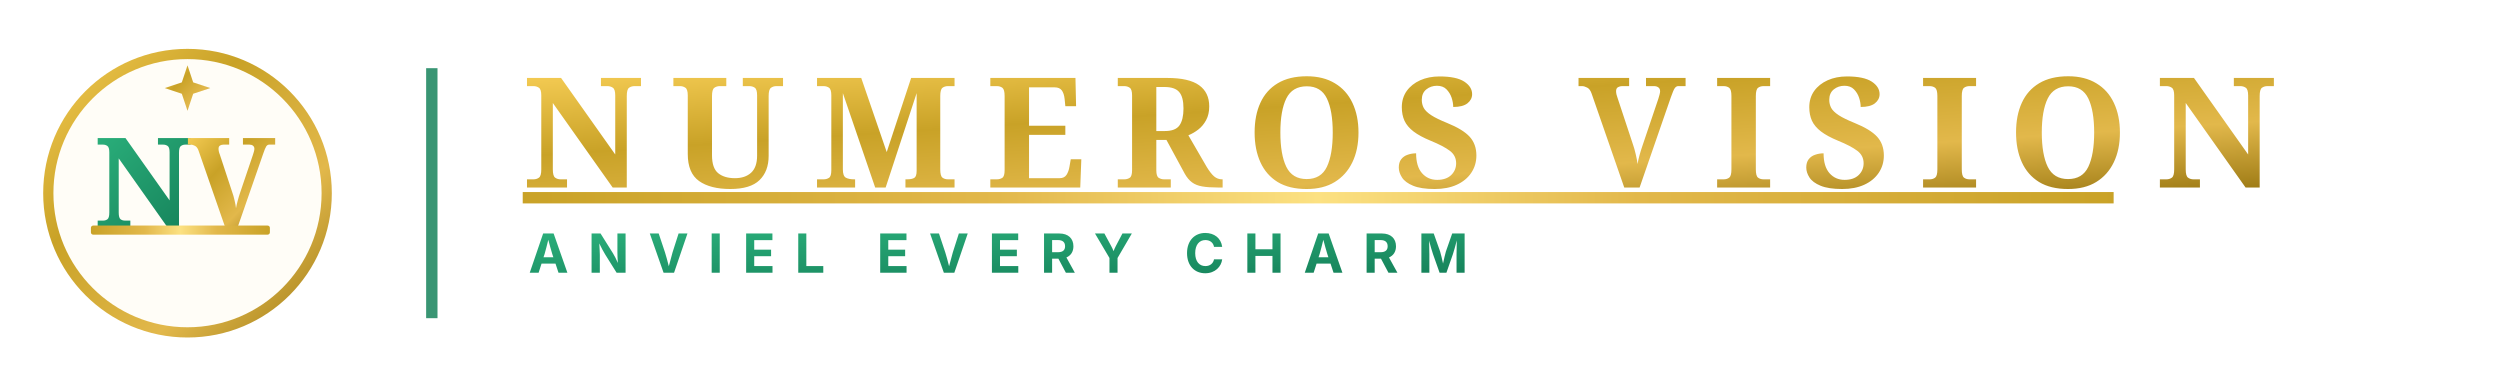
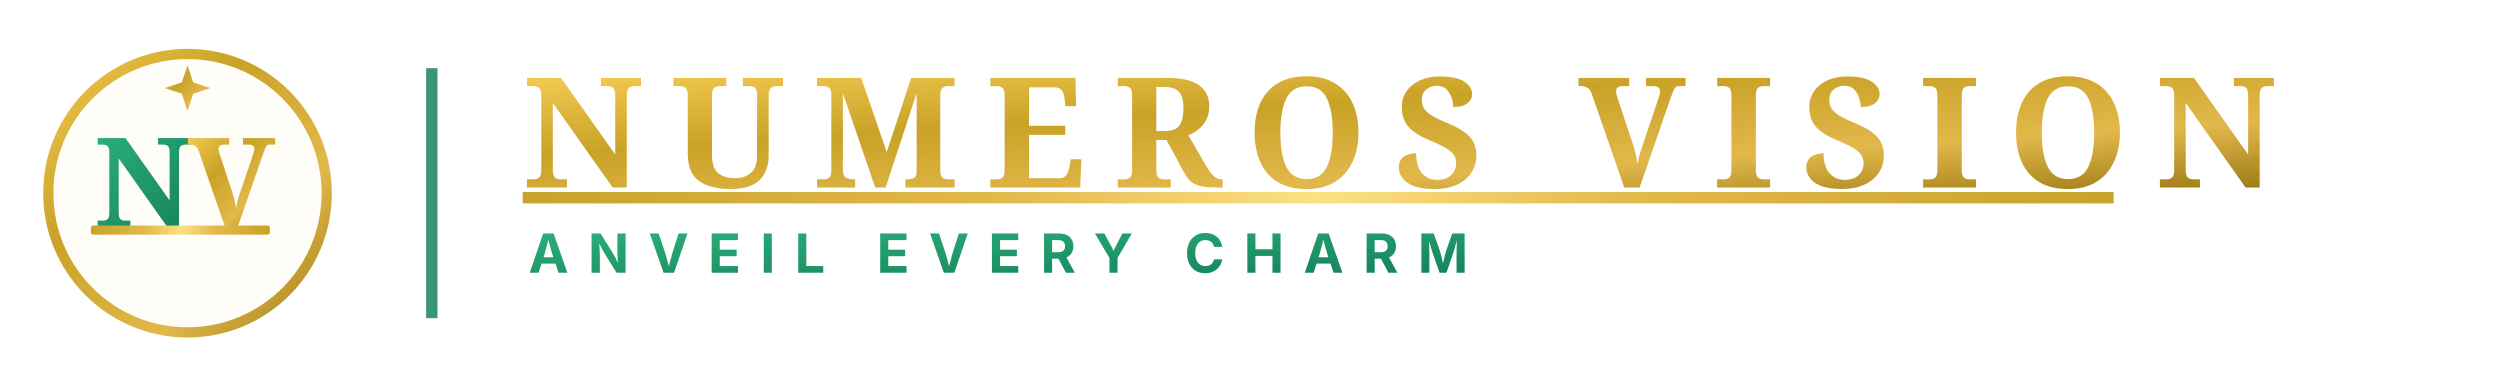
<svg xmlns="http://www.w3.org/2000/svg" viewBox="0 0 440 68" width="440" height="68" fill="none">
  <defs>
    <linearGradient id="goldGradFull2" x1="0%" y1="0%" x2="100%" y2="100%">
      <stop offset="0%" stop-color="#F3CA52" />
      <stop offset="35%" stop-color="#C9A227" />
      <stop offset="70%" stop-color="#E2B84B" />
      <stop offset="100%" stop-color="#9E7B15" />
    </linearGradient>
    <linearGradient id="emeraldGradFull" x1="0%" y1="0%" x2="100%" y2="100%">
      <stop offset="0%" stop-color="#2AAE7A" />
      <stop offset="100%" stop-color="#16835B" />
    </linearGradient>
    <linearGradient id="sunYellowLineFull" x1="0%" y1="0%" x2="100%" y2="0%">
      <stop offset="0%" stop-color="#C9A227" />
      <stop offset="30%" stop-color="#E2B84B" />
      <stop offset="50%" stop-color="#FCE182" />
      <stop offset="70%" stop-color="#E2B84B" />
      <stop offset="100%" stop-color="#C9A227" />
    </linearGradient>
  </defs>
  <g transform="translate(6, 7)">
    <circle cx="27" cy="27" r="24.5" fill="#FFFDF7" stroke="url(#goldGradFull2)" stroke-width="1.8" />
    <path d="M27 4.5 L28 7.5 L31 8.5 L28 9.5 L27 12.5 L26 9.5 L23 8.5 L26 7.5 Z" fill="url(#goldGradFull2)" />
    <text x="19.25" y="33" font-family="'Cormorant Garamond', Georgia, serif" font-size="22" font-weight="700" fill="url(#emeraldGradFull)" text-anchor="middle">N</text>
    <text x="34.75" y="33" font-family="'Cormorant Garamond', Georgia, serif" font-size="22" font-weight="700" fill="url(#goldGradFull2)" text-anchor="middle">V</text>
    <rect x="10" y="32.7" width="31.5" height="1.6" rx="0.4" fill="url(#sunYellowLineFull)" />
  </g>
  <rect x="75" y="12" width="2" height="44" fill="#16835B" opacity="0.85" />
  <g transform="translate(92, 0)">
    <text x="0" y="33" font-family="'Cormorant Garamond', Georgia, serif" font-size="27" font-weight="700" fill="url(#goldGradFull2)" letter-spacing="4.8">NUMEROS VISION</text>
    <rect x="0" y="33.8" width="280" height="2" fill="url(#sunYellowLineFull)" />
-     <text x="1" y="48" font-family="'Inter', -apple-system, sans-serif" font-size="9.5" font-weight="700" fill="url(#emeraldGradFull)" letter-spacing="3.4">ANVIEL EVERY CHARM</text>
+     <text x="1" y="48" font-family="'Inter', -apple-system, sans-serif" font-size="9.5" font-weight="700" fill="url(#emeraldGradFull)" letter-spacing="3.4">ANVEIL EVERY CHARM</text>
  </g>
</svg>
